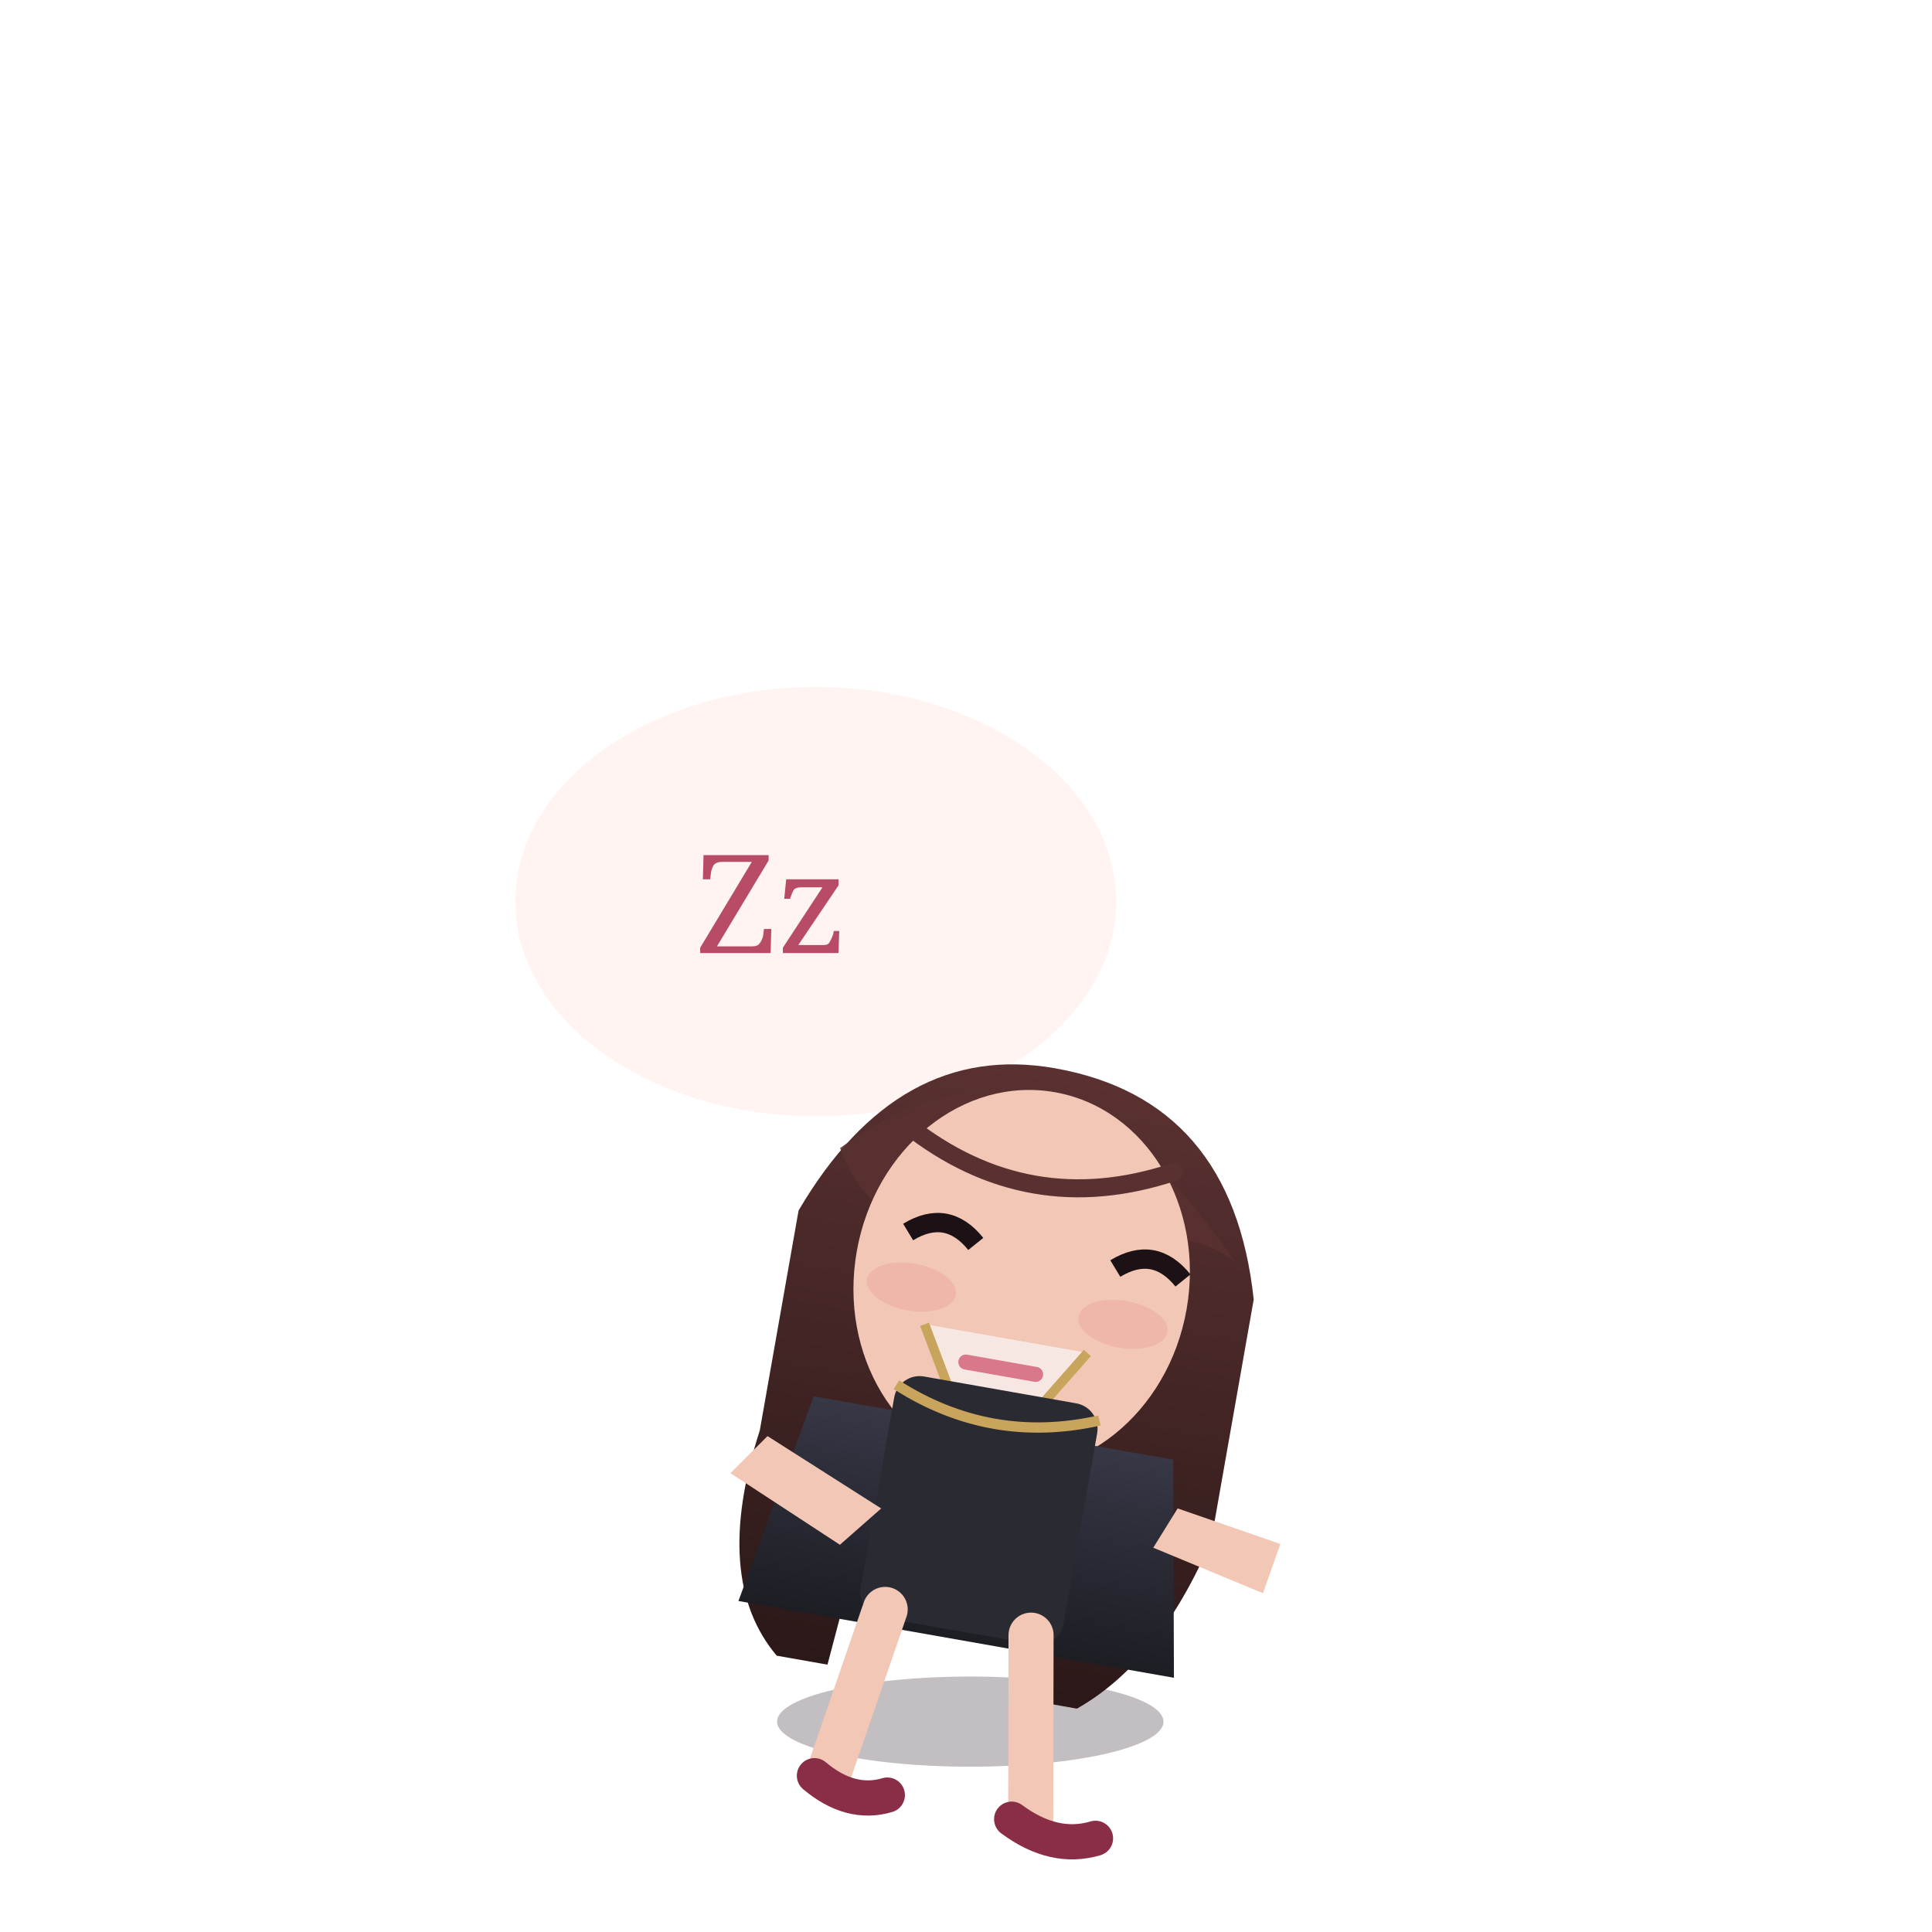
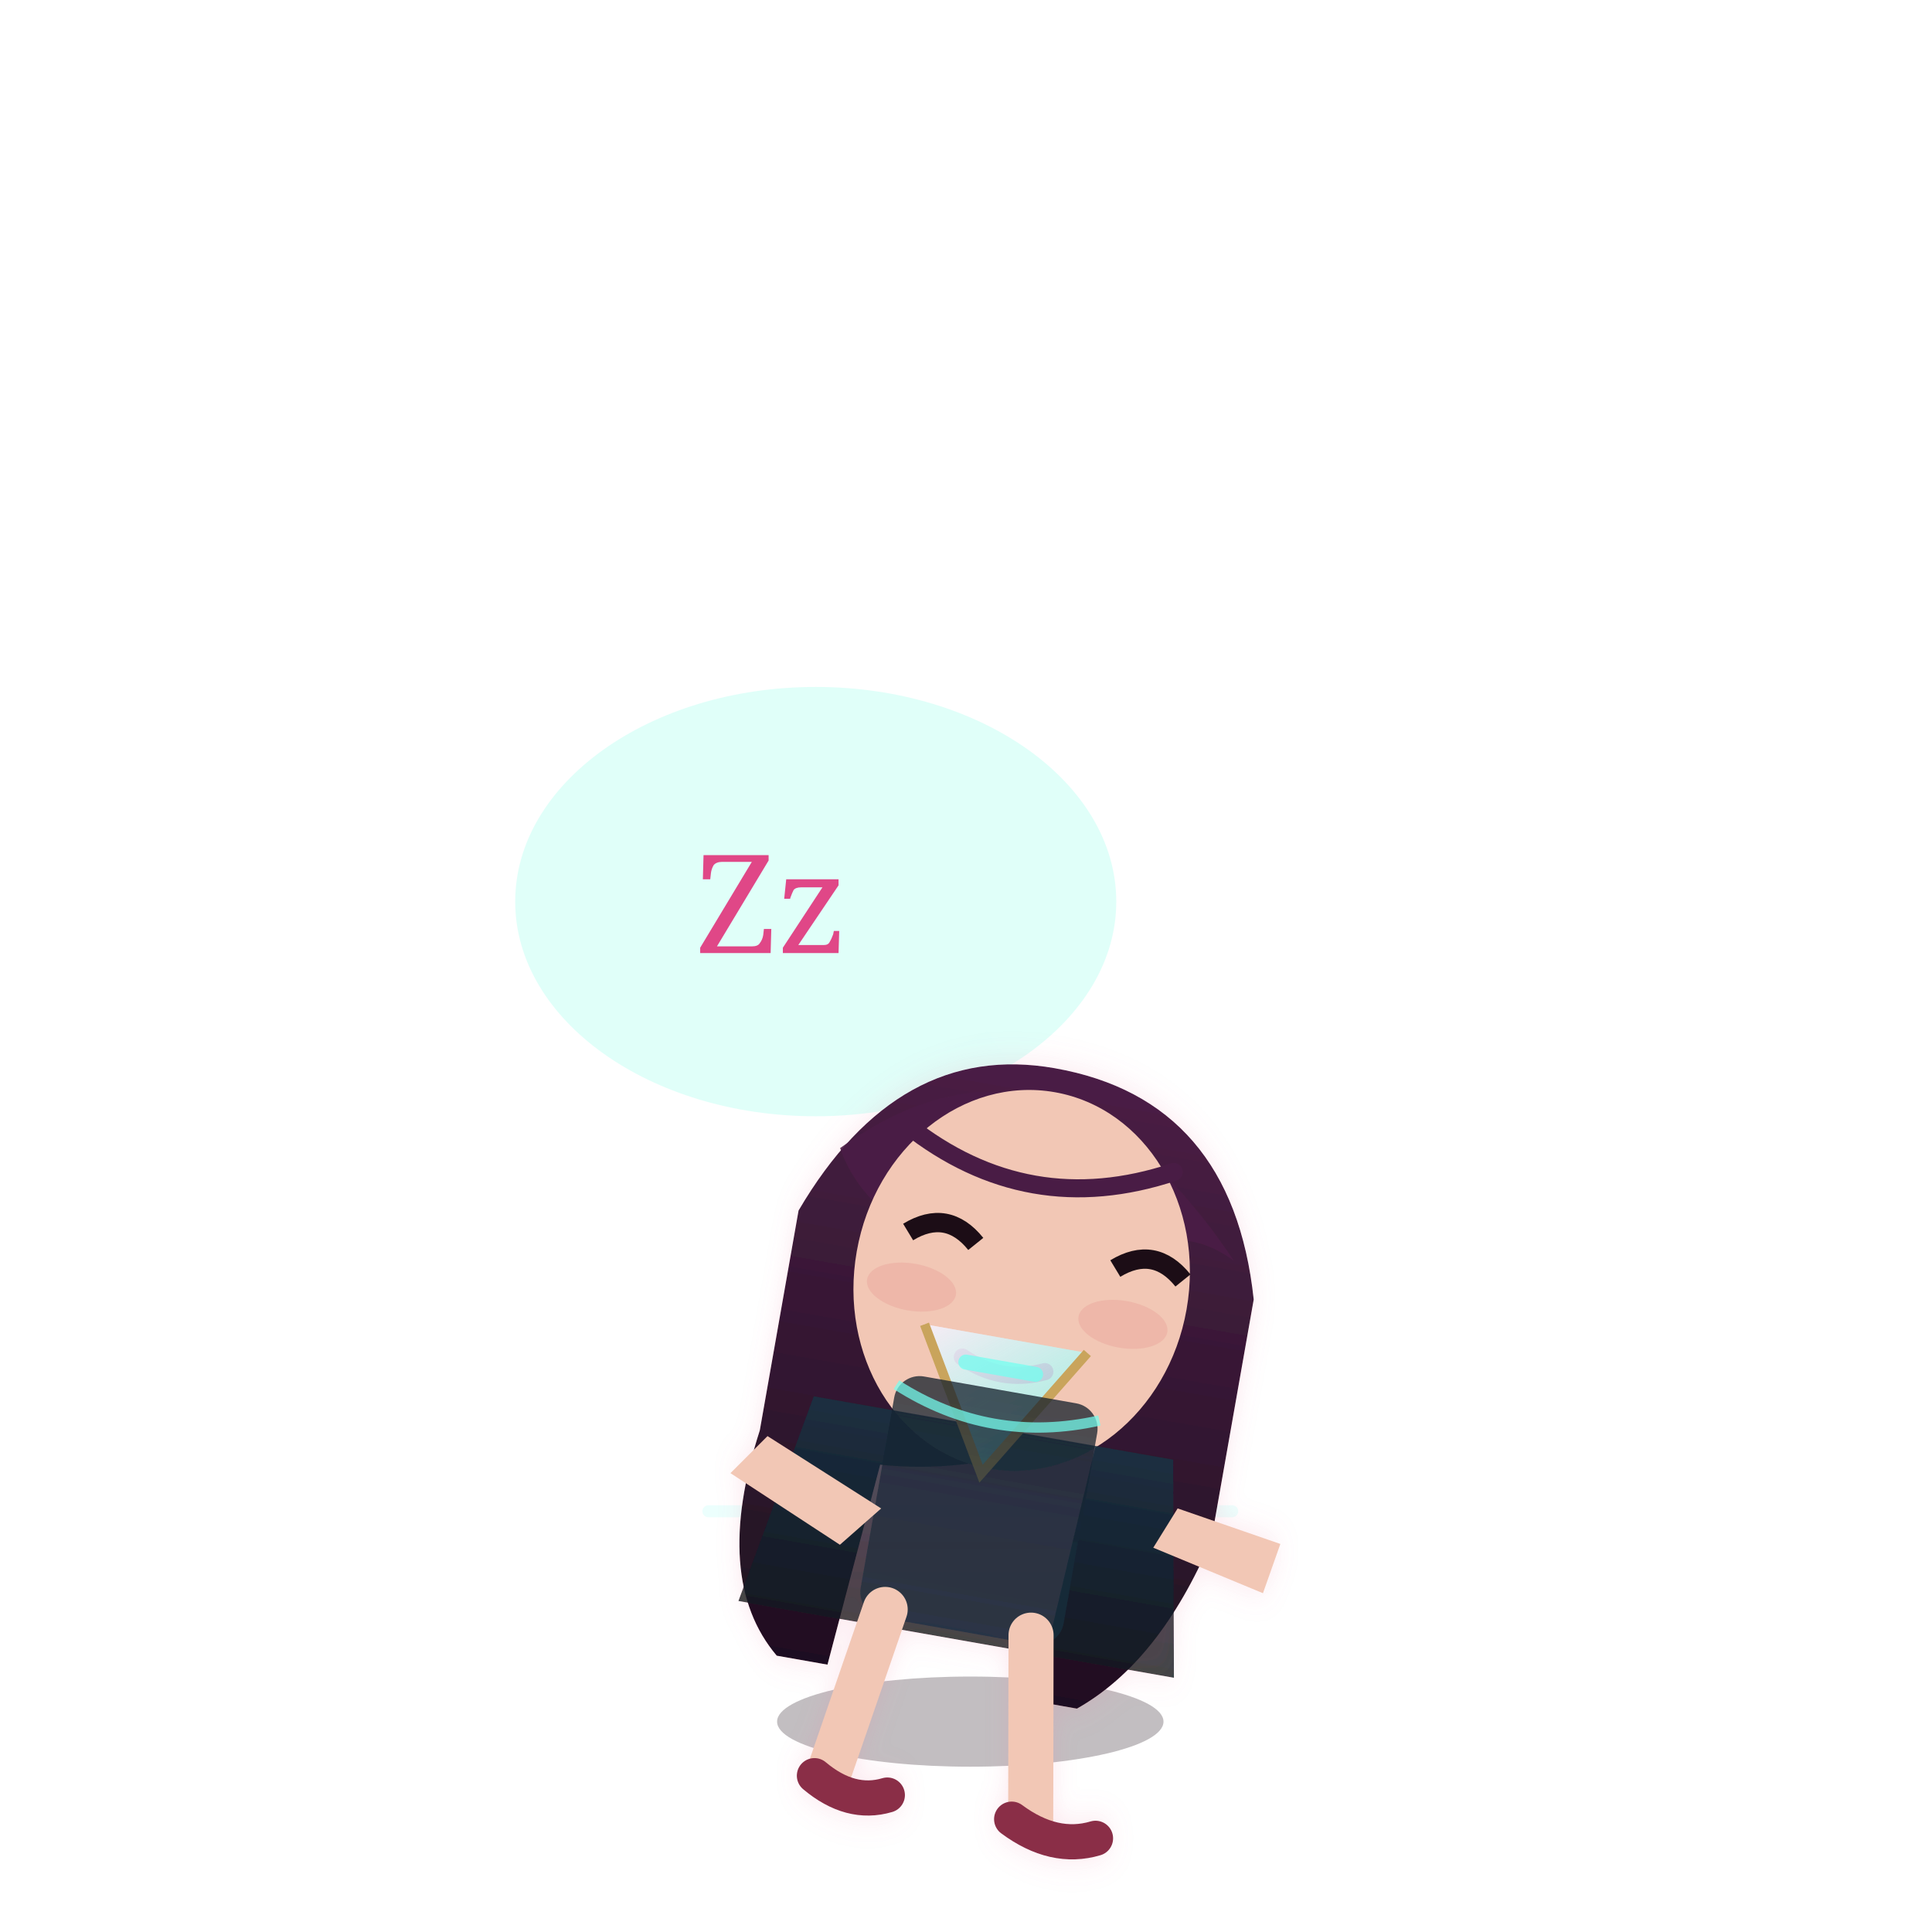
<svg xmlns="http://www.w3.org/2000/svg" viewBox="-15 -25 45 45" width="500" height="500">
  <defs>
    <linearGradient id="hair-grad" x1="0" y1="0" x2="0" y2="1">
-       <stop offset="0%" stop-color="#5A3131" />
-       <stop offset="100%" stop-color="#2B1818" />
+       <stop offset="0%" stop-color="#4A1F45" />
+       <stop offset="100%" stop-color="#1F1020" />
    </linearGradient>
    <linearGradient id="blazer-grad" x1="0" y1="0" x2="0" y2="1">
-       <stop offset="0%" stop-color="#373746" />
-       <stop offset="100%" stop-color="#1D1D24" />
+       <stop offset="0%" stop-color="#183343" />
+       <stop offset="100%" stop-color="#101A23" />
    </linearGradient>
+     <linearGradient id="blouse-grad" x1="0" y1="0" x2="1" y2="1">
+       <stop offset="0%" stop-color="#F8EFFA" stop-opacity="0.9" />
+       <stop offset="100%" stop-color="#74FFF0" stop-opacity="0.45" />
+     </linearGradient>
+     <linearGradient id="skirt-grad" x1="0" y1="0" x2="0" y2="1">
+       <stop offset="0%" stop-color="#141F2B" stop-opacity="0.9" />
+       <stop offset="100%" stop-color="#183343" stop-opacity="0.78" />
+     </linearGradient>
+     <filter id="glam-glow" x="-50%" y="-50%" width="200%" height="200%">
+       <feDropShadow dx="0" dy="0" stdDeviation="0.46" flood-color="#74FFF0" flood-opacity="0.22" />
+       <feDropShadow dx="0" dy="0" stdDeviation="0.32" flood-color="#F07AA4" flood-opacity="0.18" />
+     </filter>
    <style>
      .body-float { transform-origin: 7.5px 10px; animation: bodyFloat 3.8s infinite ease-in-out; }
      .hair-sway { transform-origin: 7.5px 4.5px; animation: hairSway 4.8s infinite ease-in-out; }
      .sparkle-pulse { animation: sparklePulse 1.8s infinite ease-in-out; }
      .alert-pop { animation: alertPop 0.9s infinite ease-in-out; }
      .sleep-breathe { transform-origin: 7.5px 10px; animation: sleepBreathe 4.6s infinite ease-in-out; }
      .mini-hover { animation: miniHover 2.6s infinite ease-in-out; }
      @keyframes bodyFloat {
        0%,100% { transform: translate(0,0); }
        50% { transform: translate(0,0.65px); }
      }
      @keyframes hairSway {
        0%,100% { transform: rotate(0deg); }
        50% { transform: rotate(-1.6deg); }
      }
      @keyframes sparklePulse {
        0%,100% { opacity: 0.65; transform: scale(1); }
        50% { opacity: 1; transform: scale(1.08); }
      }
      @keyframes alertPop {
        0%,100% { transform: translateY(0); }
        50% { transform: translateY(-0.7px); }
      }
      @keyframes sleepBreathe {
        0%,100% { transform: translate(0,0) scale(1,1); }
        50% { transform: translate(0,0.8px) scale(1.02,0.98); }
      }
      @keyframes miniHover {
        0%,100% { transform: translateY(0); }
        50% { transform: translateY(-0.8px); }
      }
    </style>
  </defs>
  <g transform="translate(-4 -9)">
-     <ellipse cx="8" cy="5" rx="7" ry="5" fill="#FFF4F1" opacity="0.96" />
-     <path d="M12 8 L14 11 L10 9 Z" fill="#FFF4F1" opacity="0.96" />
-     <text x="5.2" y="6.2" font-size="3.2" fill="#B84C67" font-family="Georgia, serif">Zz</text>
+     <ellipse cx="8" cy="5" rx="7" ry="5" fill="#DFFFF9" opacity="0.96" />
+     <path d="M12 8 L14 11 L10 9 Z" fill="#DFFFF9" opacity="0.96" />
+     <text x="5.2" y="6.2" font-size="3.2" fill="#E04787" font-family="Georgia, serif">Zz</text>
+   </g>
+   <g opacity="0.14">
+     <path d="M1.5 10.2 H13.7" stroke="#74FFF0" stroke-width="0.28" stroke-linecap="round" />
+     <path d="M2.6 11 H12.3" stroke="#F07AA4" stroke-width="0.2" stroke-linecap="round" />
+     <path d="M3.8 11.7 H11.6" stroke="#1ED7C8" stroke-width="0.18" stroke-linecap="round" />
  </g>
  <g transform="translate(0 0) scale(1 1)">
    <ellipse cx="7.6" cy="15.1" rx="4.5" ry="1.05" fill="#24171F" opacity="0.28" />
  </g>
  <g>
-     <g transform="translate(0 2.1) rotate(10 7.5 9.5)" class="sleep-breathe">
+     <g transform="translate(0 2.1) rotate(10 7.5 9.5)" class="sleep-breathe" filter="url(#glam-glow)">
      <g class="hair-sway">
        <path d="M2.2 1.9 Q3.8 -2.4 7.5 -2.4 Q11.7 -2.4 13 2.1 L13 7.8 Q12.3 10.8 10.6 12.2 L9.6 12.2 L10 5.5 Q7.8 7.2 5.1 7.4 L4.7 12.2 L3.5 12.2 Q1.7 10.7 2.2 7.1 Z" fill="url(#hair-grad)" />
-         <path d="M2.9 0.3 Q7.2 -4.1 12.4 1.3 Q11.4 0.8 10.5 1.2 Q7.6 -1.6 4.4 1.7 Q3.4 1.2 2.9 0.3 Z" fill="#5A3131" opacity="0.88" />
+         <path d="M2.9 0.3 Q7.2 -4.1 12.4 1.3 Q11.4 0.8 10.5 1.2 Q7.6 -1.6 4.4 1.7 Q3.4 1.2 2.9 0.3 Z" fill="#4A1F45" opacity="0.88" />
      </g>
      <ellipse cx="7.6" cy="2.6" rx="3.9" ry="4.45" fill="#F2C7B5" />
      <ellipse cx="5.1" cy="3.2" rx="1.05" ry="0.55" fill="#E8A59B" opacity="0.45" />
      <ellipse cx="10.1" cy="3.2" rx="1.05" ry="0.55" fill="#E8A59B" opacity="0.45" />
      <g stroke="#1C1115" stroke-width="0.45" fill="none">
        <path d="M4.8 1.95 q0.8 -0.7 1.6 0" />
        <path d="M9.7 1.95 q0.8 -0.7 1.6 0" />
      </g>
-       <path d="M6.55 4.6 q1 0.45 1.95 0" stroke="#B84C67" stroke-width="0.4" fill="none" stroke-linecap="round" />
-       <path d="M4.35 -0.5 Q7.5 1.2 10.65 -0.5" stroke="#5A3131" stroke-width="0.42" fill="none" stroke-linecap="round" />
-       <path d="M3.3 6.1 L11.8 6.1 L12.7 11.1 L2.4 11.1 Z" fill="url(#blazer-grad)" />
-       <path d="M5.55 4 L7.45 7.2 L9.4 4" fill="#F7E7E2" />
-       <path d="M5.55 4 L7.45 7.2 L9.4 4" stroke="#C9A45C" stroke-width="0.22" fill="#F7E7E2" />
-       <path d="M6.65 4.7 H8.3" stroke="#D9778B" stroke-width="0.35" stroke-linecap="round" />
-       <rect x="5.15" y="5.2" width="4.8" height="5.7" rx="0.6" fill="#2A2A33" />
-       <path d="M5.15 5.5 Q7.55 6.5 9.95 5.5" stroke="#C9A45C" stroke-width="0.24" fill="none" />
+       <path d="M6.55 4.6 q1 0.45 1.95 0" stroke="#E04787" stroke-width="0.4" fill="none" stroke-linecap="round" />
+       <path d="M4.35 -0.5 Q7.5 1.2 10.65 -0.5" stroke="#4A1F45" stroke-width="0.42" fill="none" stroke-linecap="round" />
+       <path d="M3.3 6.1 L11.8 6.1 L12.7 11.1 L2.4 11.1 Z" fill="url(#blazer-grad)" fill-opacity="0.84" />
+       <path d="M5.55 4 L7.45 7.2 L9.4 4" fill="url(#blouse-grad)" fill-opacity="0.82" />
+       <path d="M5.55 4 L7.45 7.2 L9.4 4" stroke="#C9A45C" stroke-width="0.22" fill="url(#blouse-grad)" fill-opacity="0.78" />
+       <path d="M6.65 4.7 H8.3" stroke="#74FFF0" stroke-width="0.35" stroke-linecap="round" opacity="0.75" />
+       <rect x="5.15" y="5.2" width="4.8" height="5.7" rx="0.6" fill="url(#skirt-grad)" fill-opacity="0.84" />
+       <path d="M5.15 5.5 Q7.55 6.5 9.95 5.5" stroke="#74FFF0" stroke-width="0.24" fill="none" opacity="0.72" />
      <path d="M1.7 8.2 L4.5 9.4 L5.3 8.4 L2.4 7.2 Z" fill="#F2C7B5" />
      <path d="M11.7 8.2 L14.4 8.8 L14.6 7.6 L12.1 7.2 Z" fill="#F2C7B5" />
      <path d="M5.8 10.7 L5.15 14.8" stroke="#F2C7B5" stroke-width="1.05" stroke-linecap="round" />
      <path d="M9.25 10.7 L10 15" stroke="#F2C7B5" stroke-width="1.05" stroke-linecap="round" />
      <path d="M4.85 14.8 Q5.8 15.35 6.6 14.95" stroke="#8A2D47" stroke-width="0.82" stroke-linecap="round" />
      <path d="M9.55 15 Q10.65 15.55 11.55 15.1" stroke="#8A2D47" stroke-width="0.82" stroke-linecap="round" />
    </g>
  </g>
</svg>
